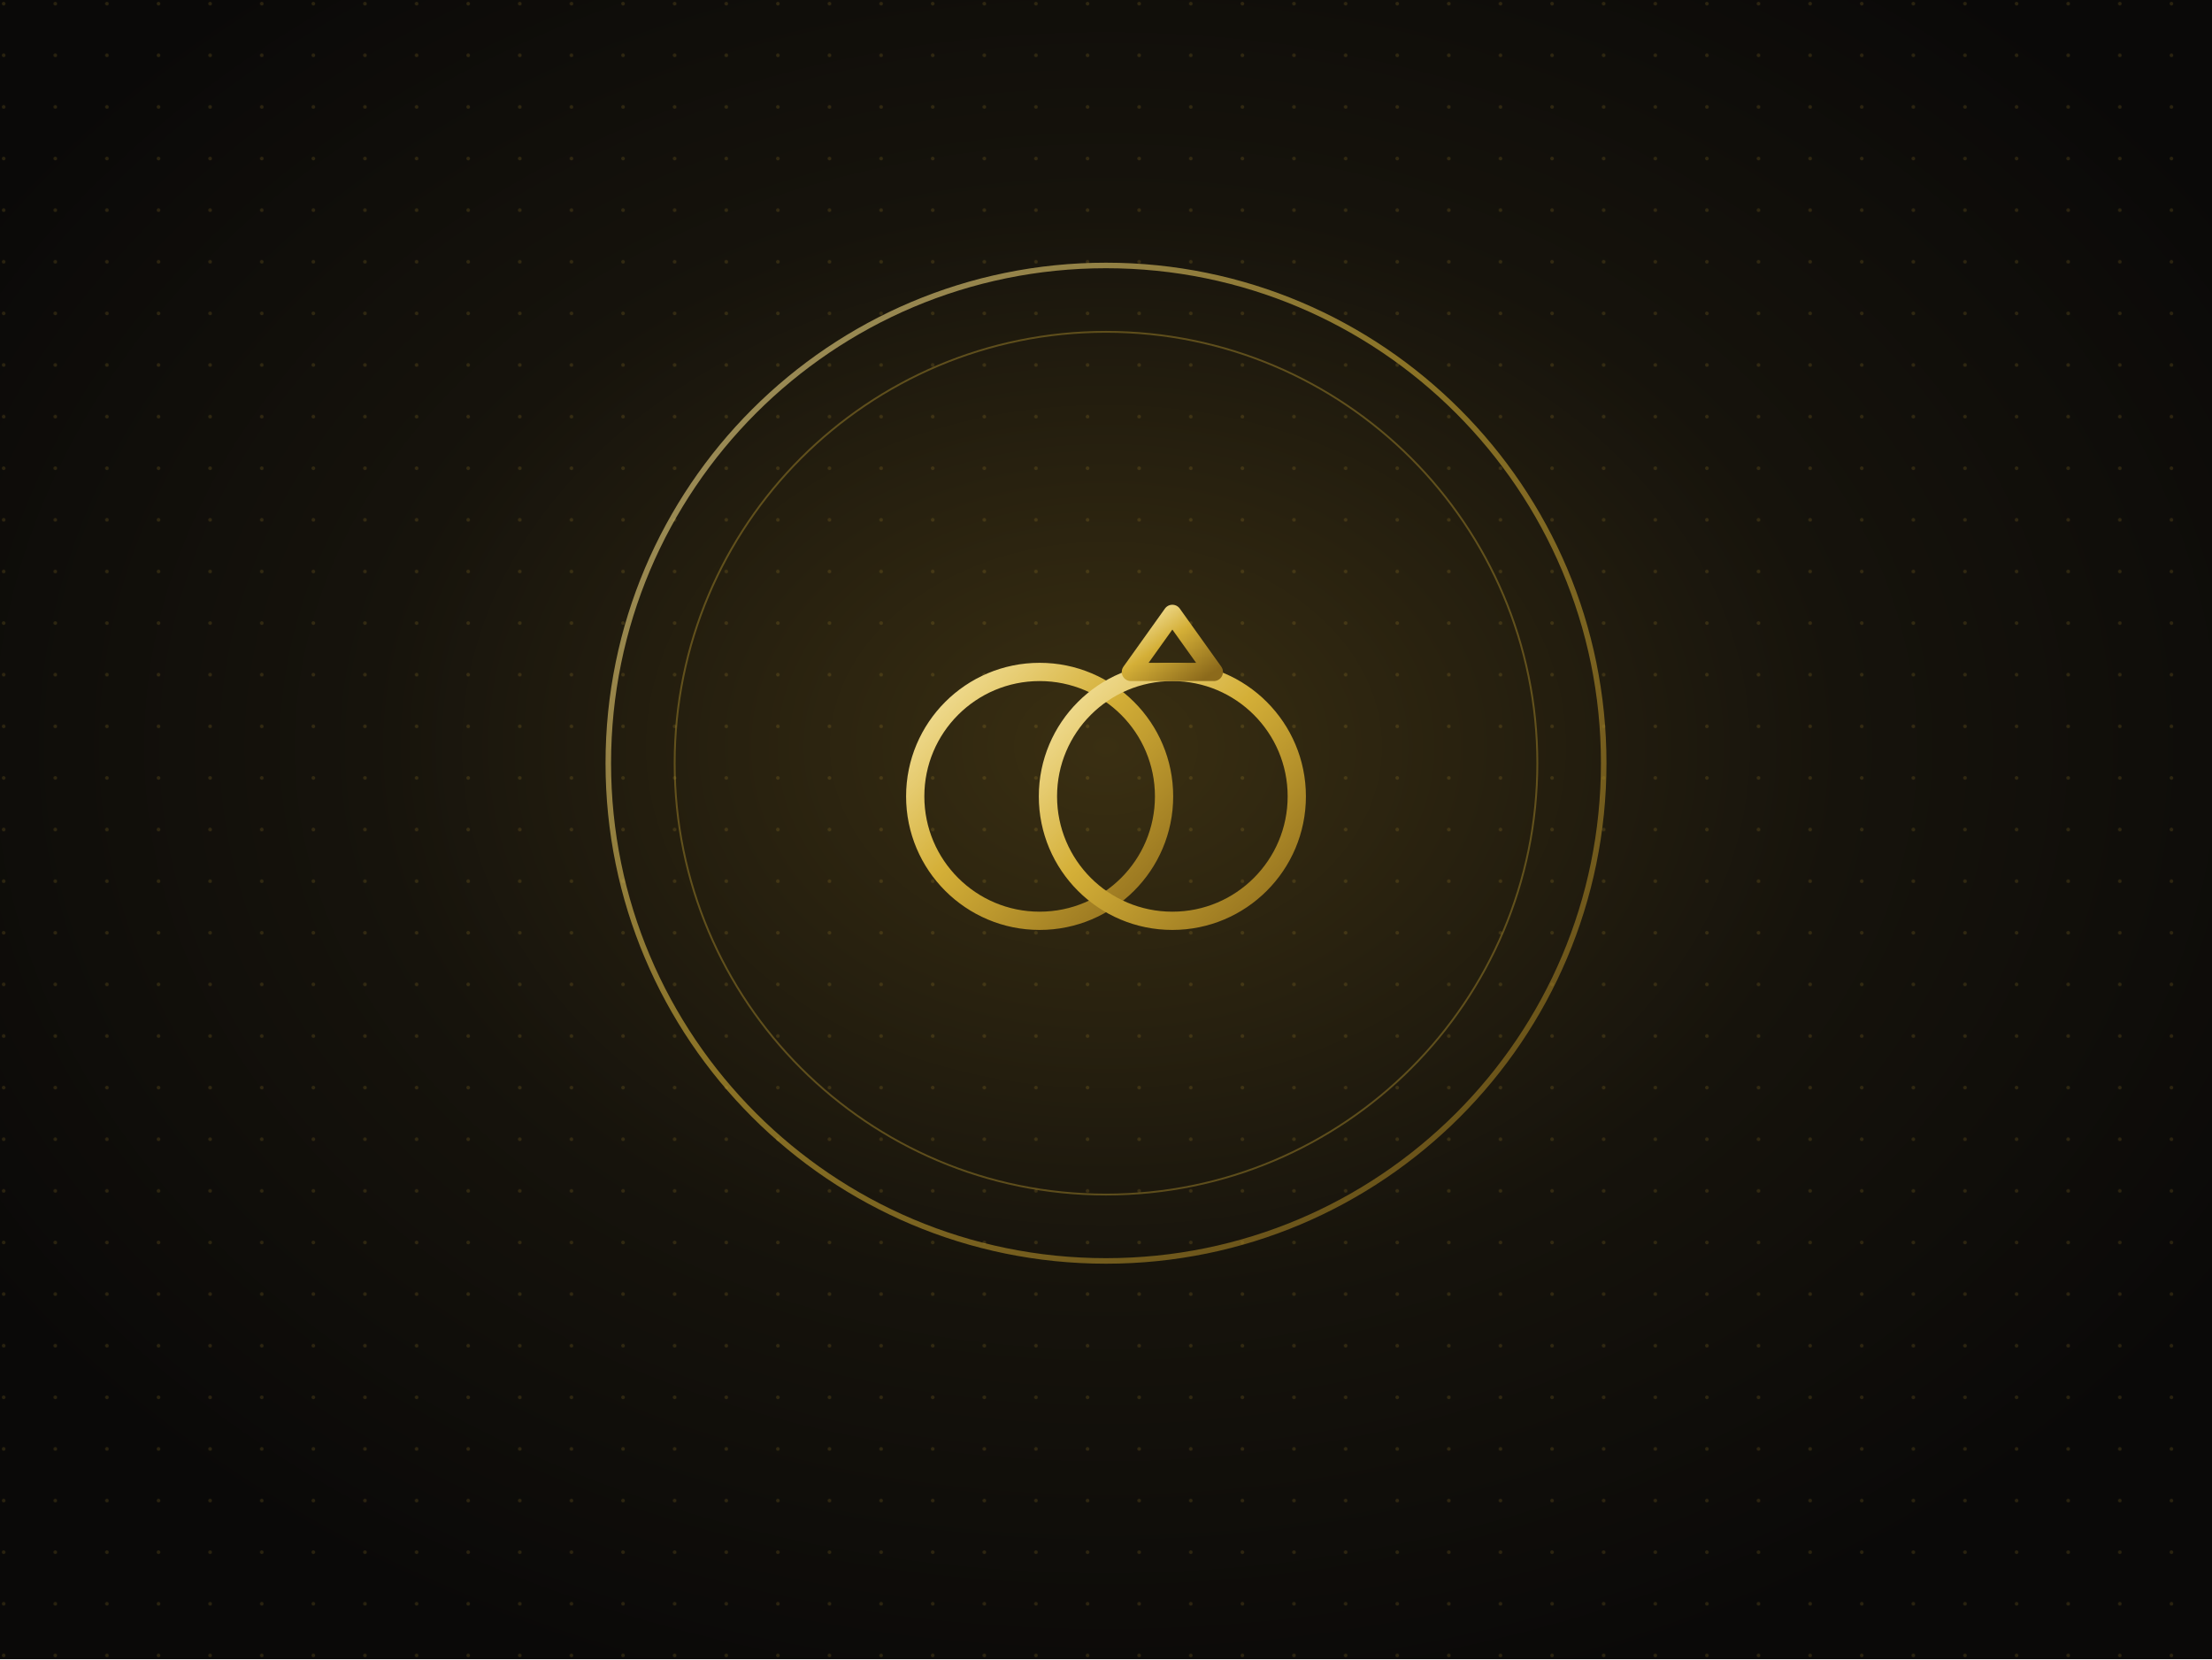
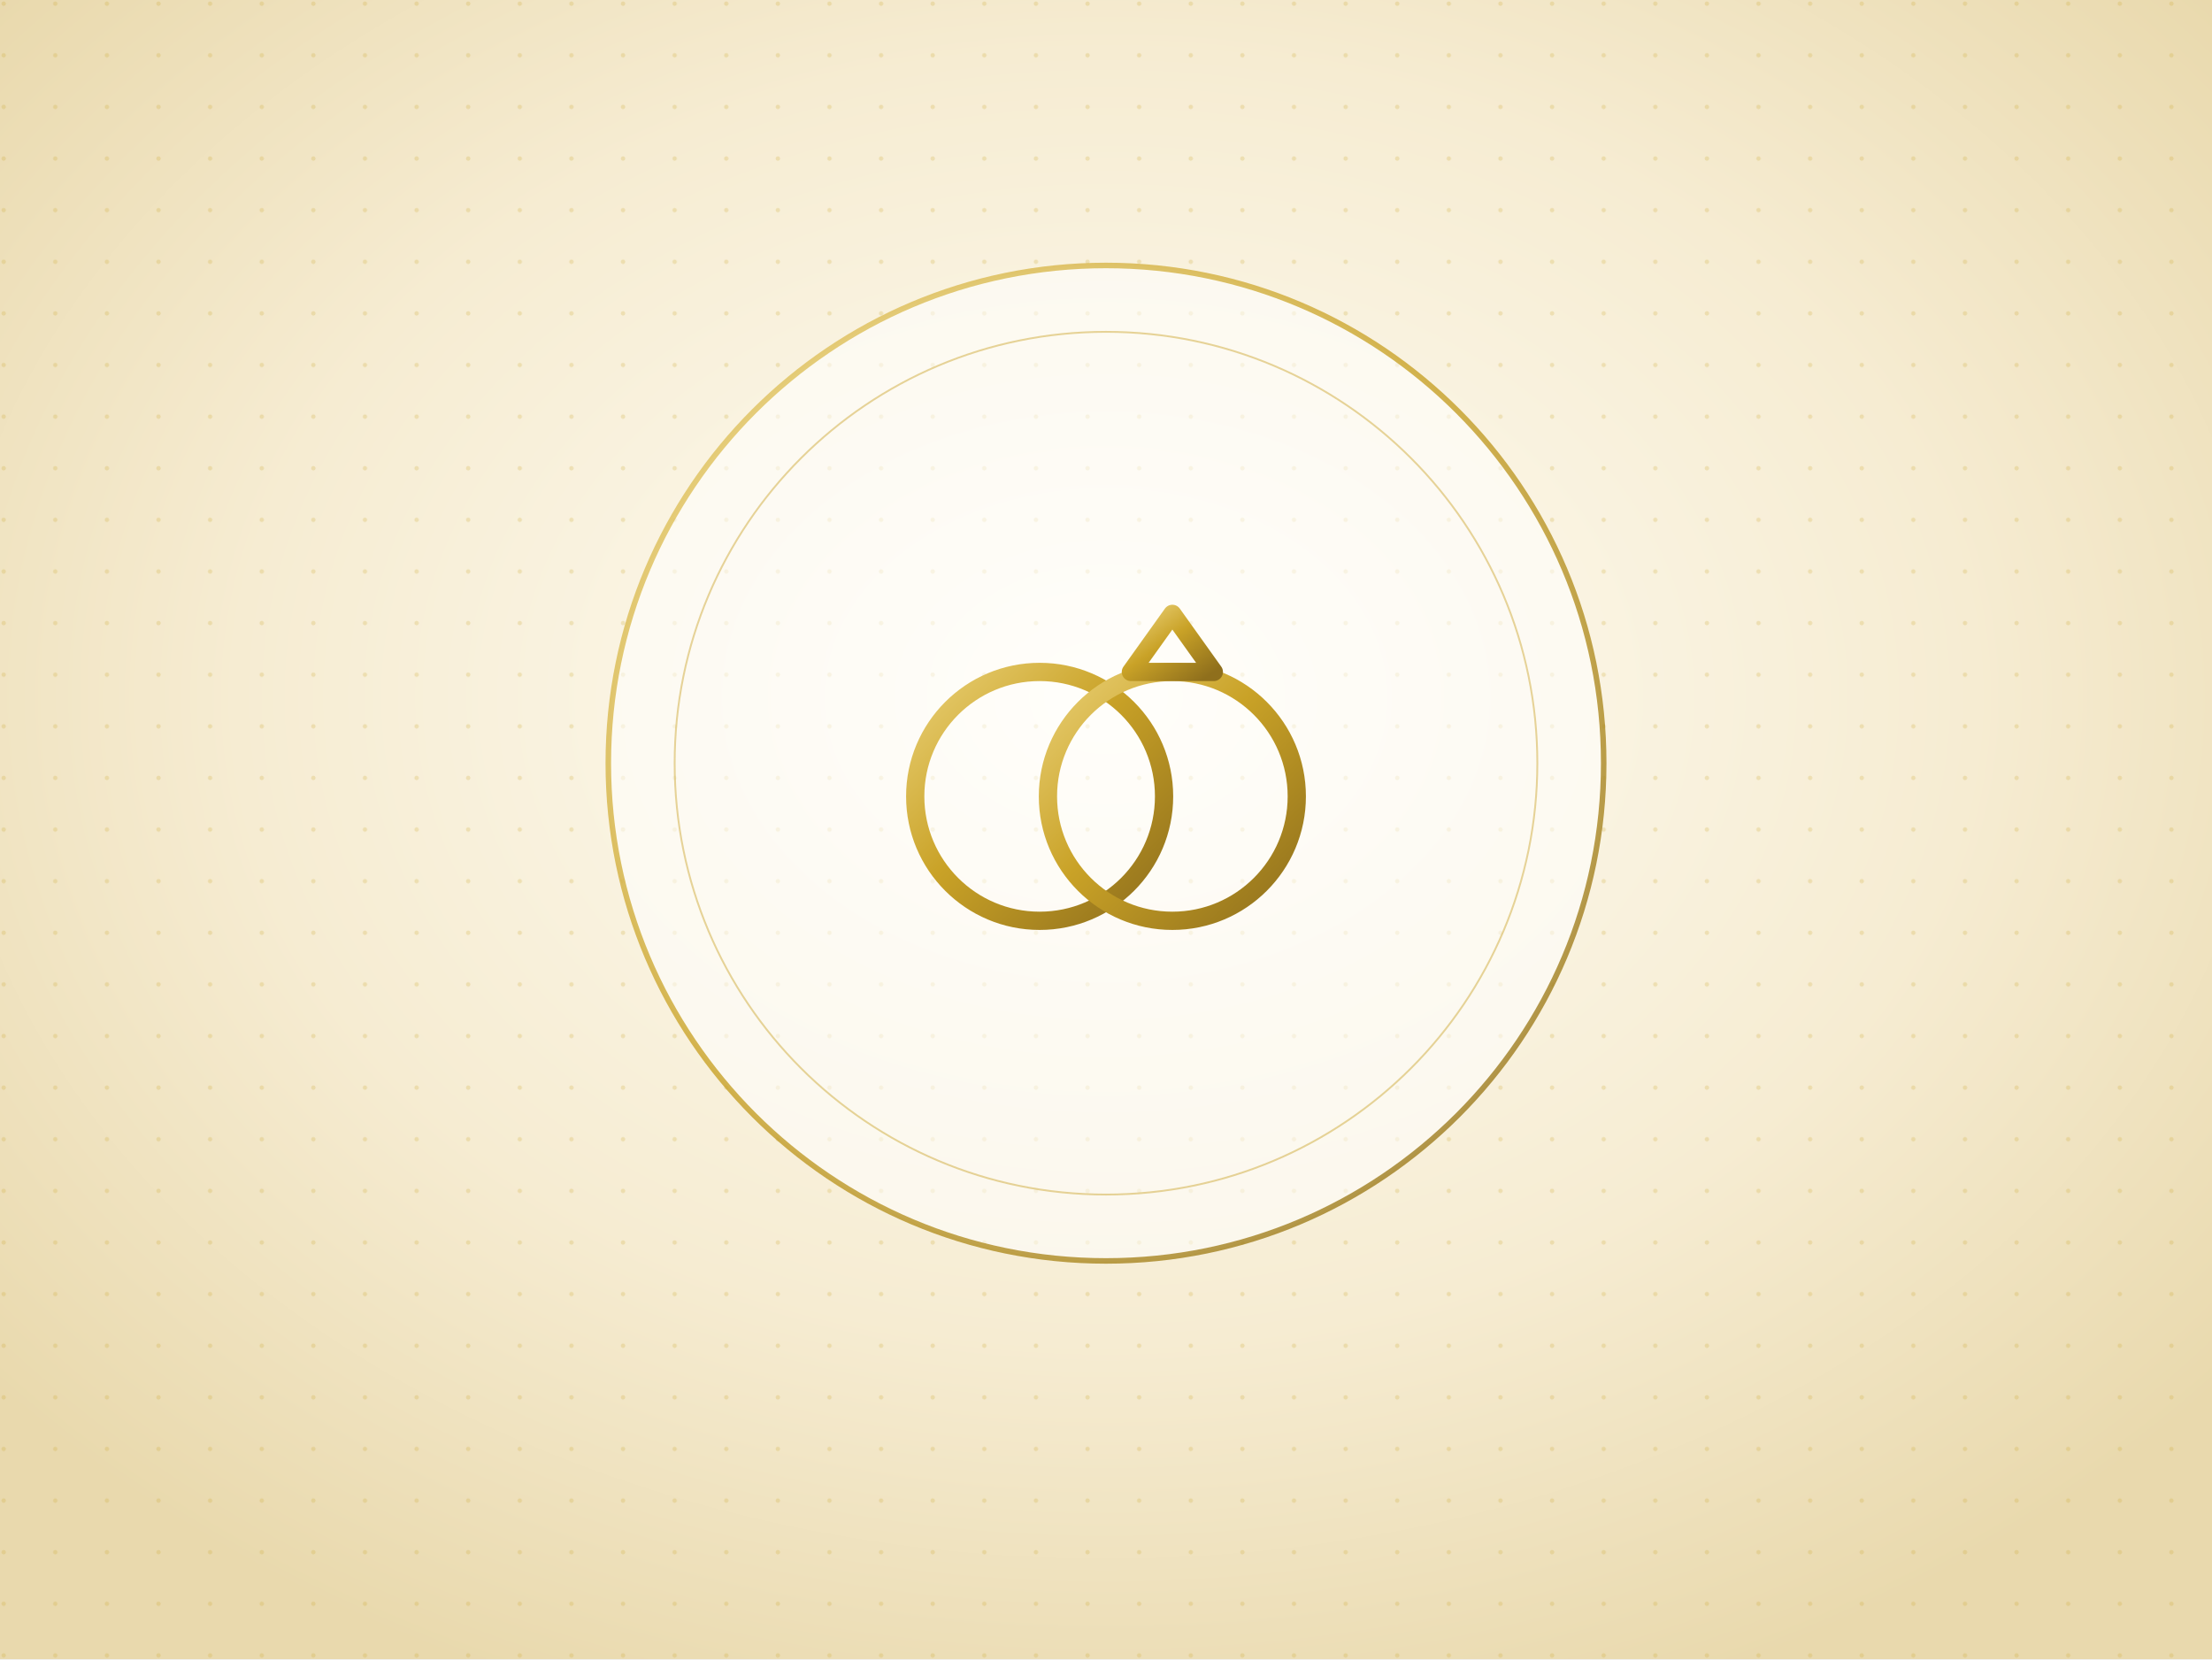
<svg xmlns="http://www.w3.org/2000/svg" viewBox="0 0 1200 900">
  <defs>
-     <radialGradient id="glow" cx="50%" cy="45%" r="60%">
-       <stop offset="0%" stop-color="#3a2f12" />
-       <stop offset="55%" stop-color="#16130c" />
-       <stop offset="100%" stop-color="#0a0908" />
+     <radialGradient id="bgg" cx="50%" cy="42%" r="65%">
+       <stop offset="0%" stop-color="#fffdf5" />
+       <stop offset="60%" stop-color="#f6ecd2" />
+       <stop offset="100%" stop-color="#e9d9ad" />
    </radialGradient>
    <linearGradient id="gold" x1="0" y1="0" x2="1" y2="1">
-       <stop offset="0%" stop-color="#F7E7A8" />
-       <stop offset="45%" stop-color="#D4AF37" />
-       <stop offset="100%" stop-color="#8C6A1B" />
+       <stop offset="0%" stop-color="#e9cf74" />
+       <stop offset="45%" stop-color="#c9a227" />
+       <stop offset="100%" stop-color="#8f6f1c" />
    </linearGradient>
    <pattern id="dots" width="28" height="28" patternUnits="userSpaceOnUse">
-       <circle cx="2" cy="2" r="1" fill="#D4AF37" opacity="0.15" />
+       <circle cx="2" cy="2" r="1.2" fill="#c9a227" opacity="0.22" />
    </pattern>
  </defs>
-   <rect width="1200" height="900" fill="url(#glow)" />
+   <rect width="1200" height="900" fill="url(#bgg)" />
  <rect width="1200" height="900" fill="url(#dots)" />
-   <circle cx="600.0" cy="414.0" r="270.0" fill="none" stroke="url(#gold)" stroke-width="3" opacity="0.6" />
-   <circle cx="600.0" cy="414.0" r="234.0" fill="none" stroke="#D4AF37" stroke-width="1" opacity="0.35" />
+   <circle cx="600.0" cy="414.0" r="270.0" fill="#fff" opacity="0.55" />
+   <circle cx="600.0" cy="414.0" r="270.0" fill="none" stroke="url(#gold)" stroke-width="3" opacity="0.8" />
+   <circle cx="600.0" cy="414.0" r="234.0" fill="none" stroke="#c9a227" stroke-width="1" opacity="0.45" />
  <g transform="translate(456.0,270.0) scale(4.5)" fill="none" stroke="url(#gold)" stroke-width="2.2" stroke-linecap="round" stroke-linejoin="round">
    <circle cx="24" cy="36" r="15" />
    <circle cx="40" cy="36" r="15" />
    <path d="M40 14l-5 7h10z" />
    <path d="M35 21h10" />
  </g>
</svg>
